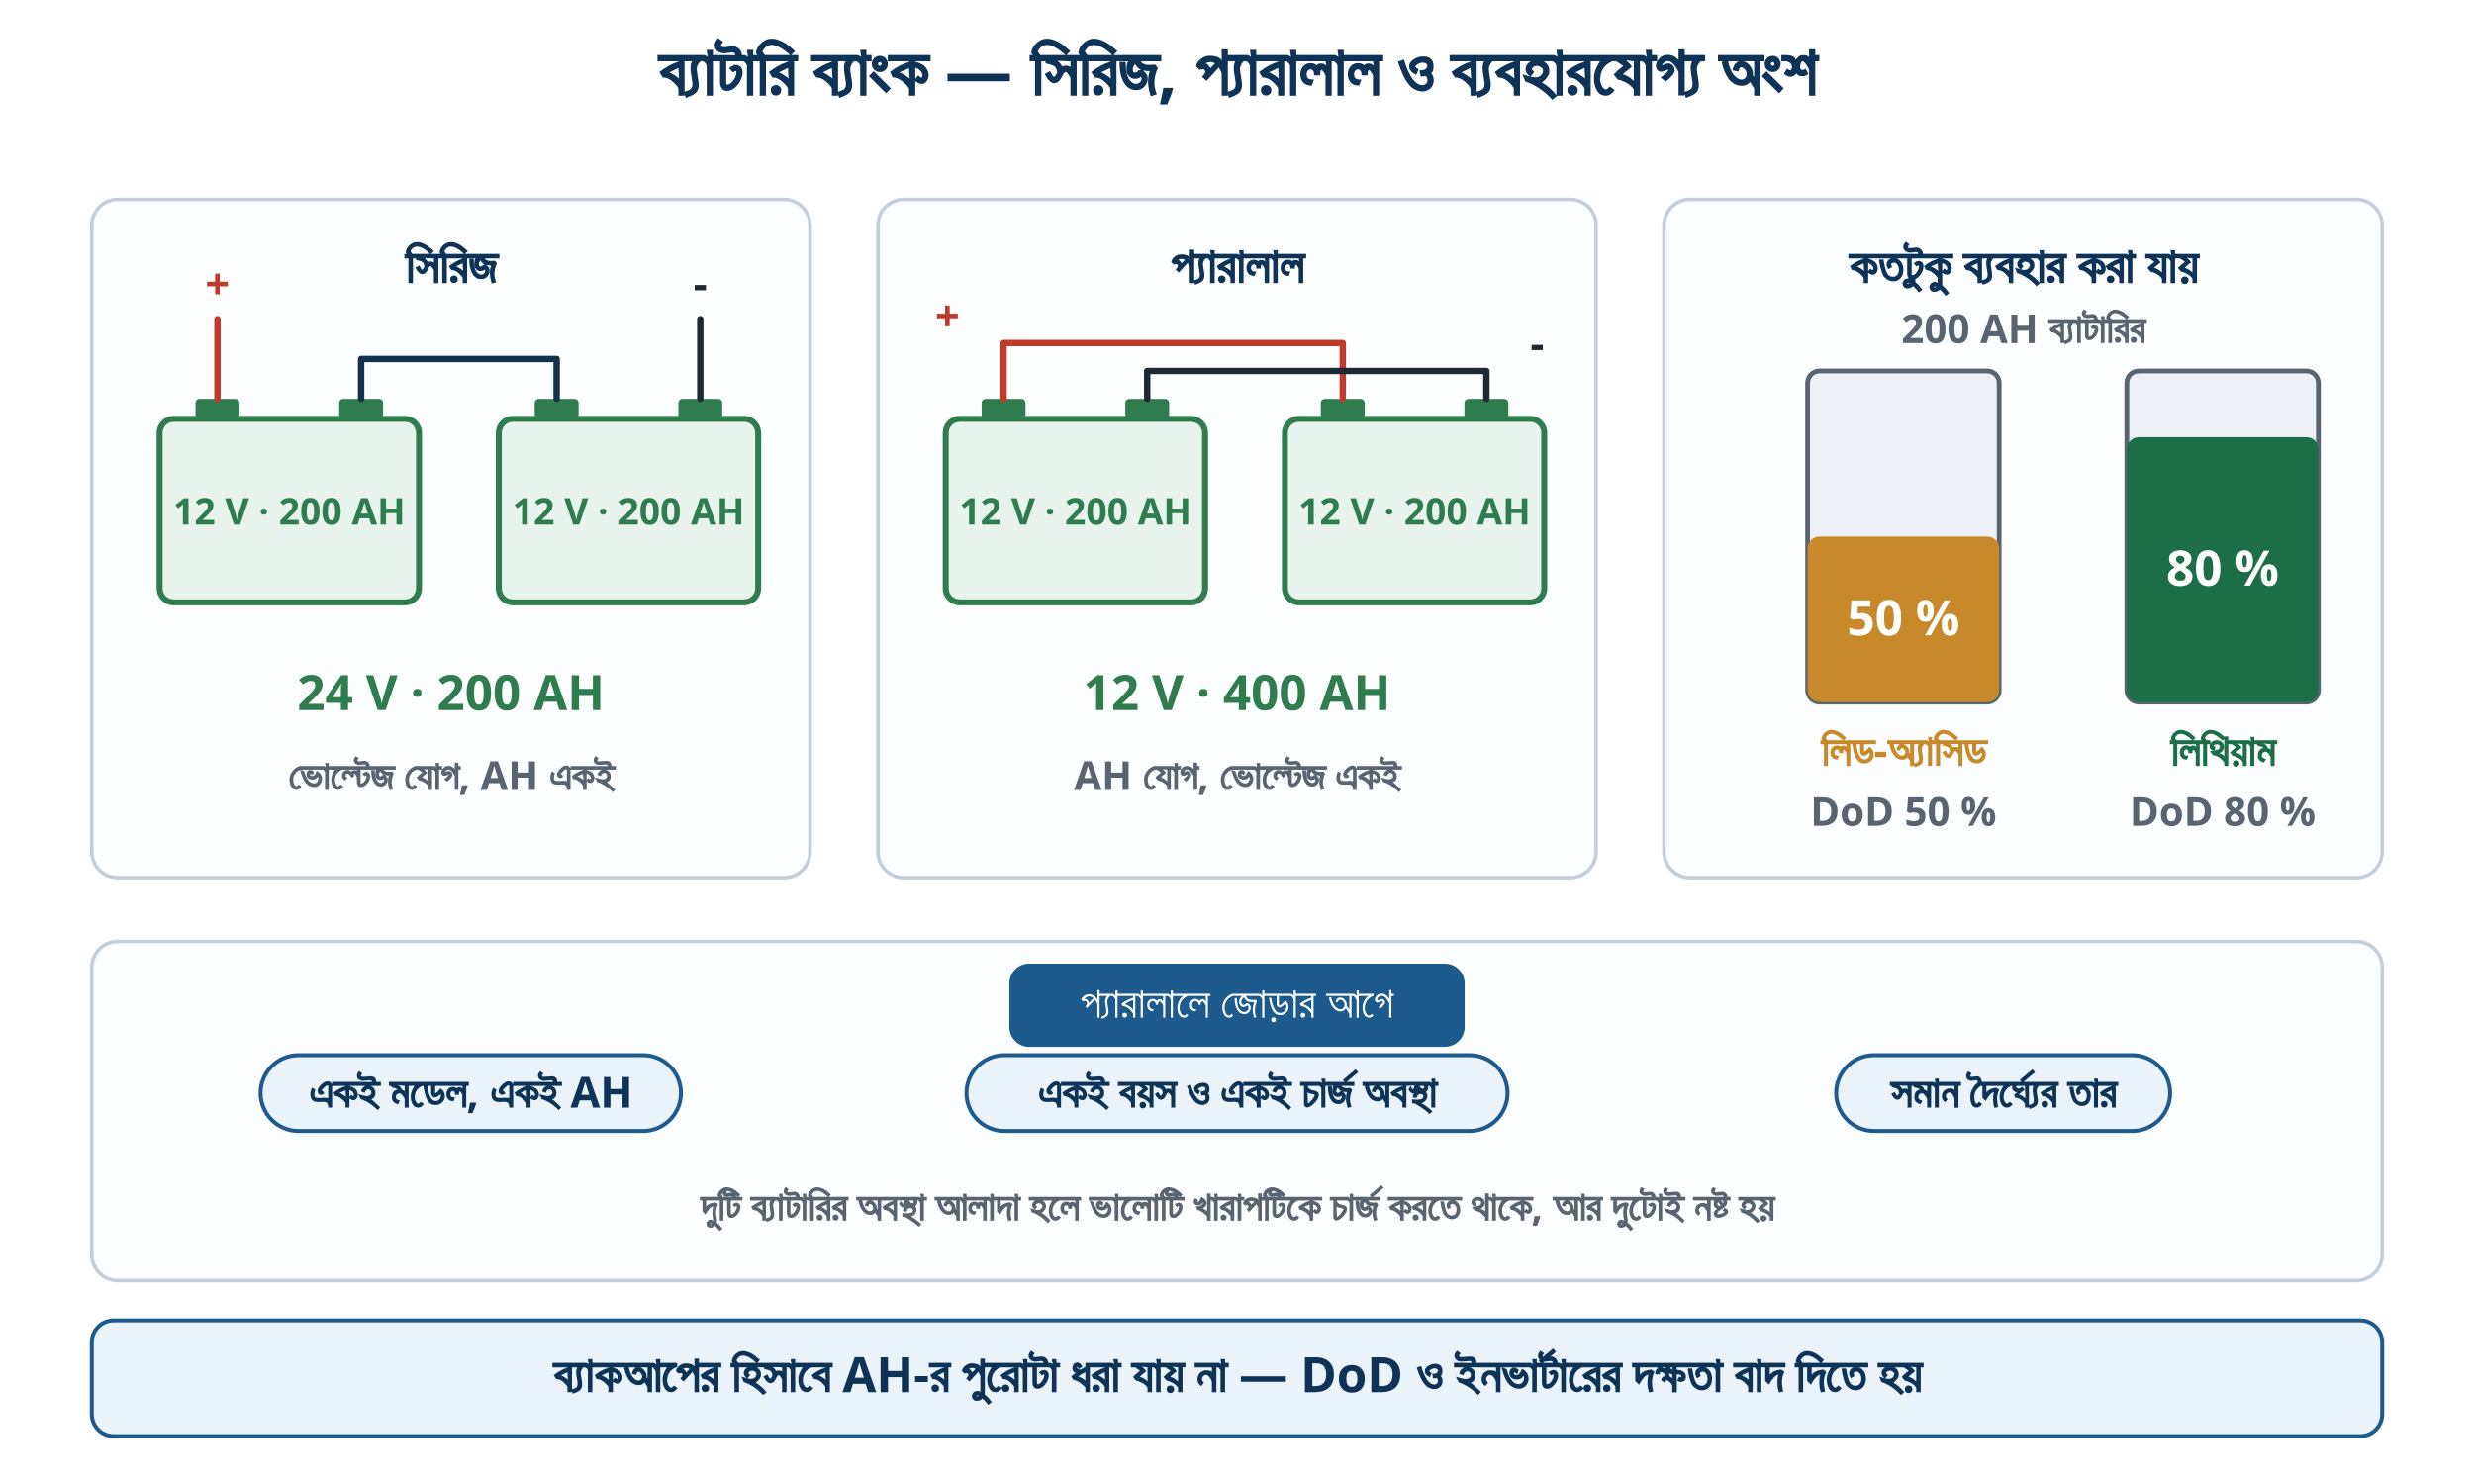
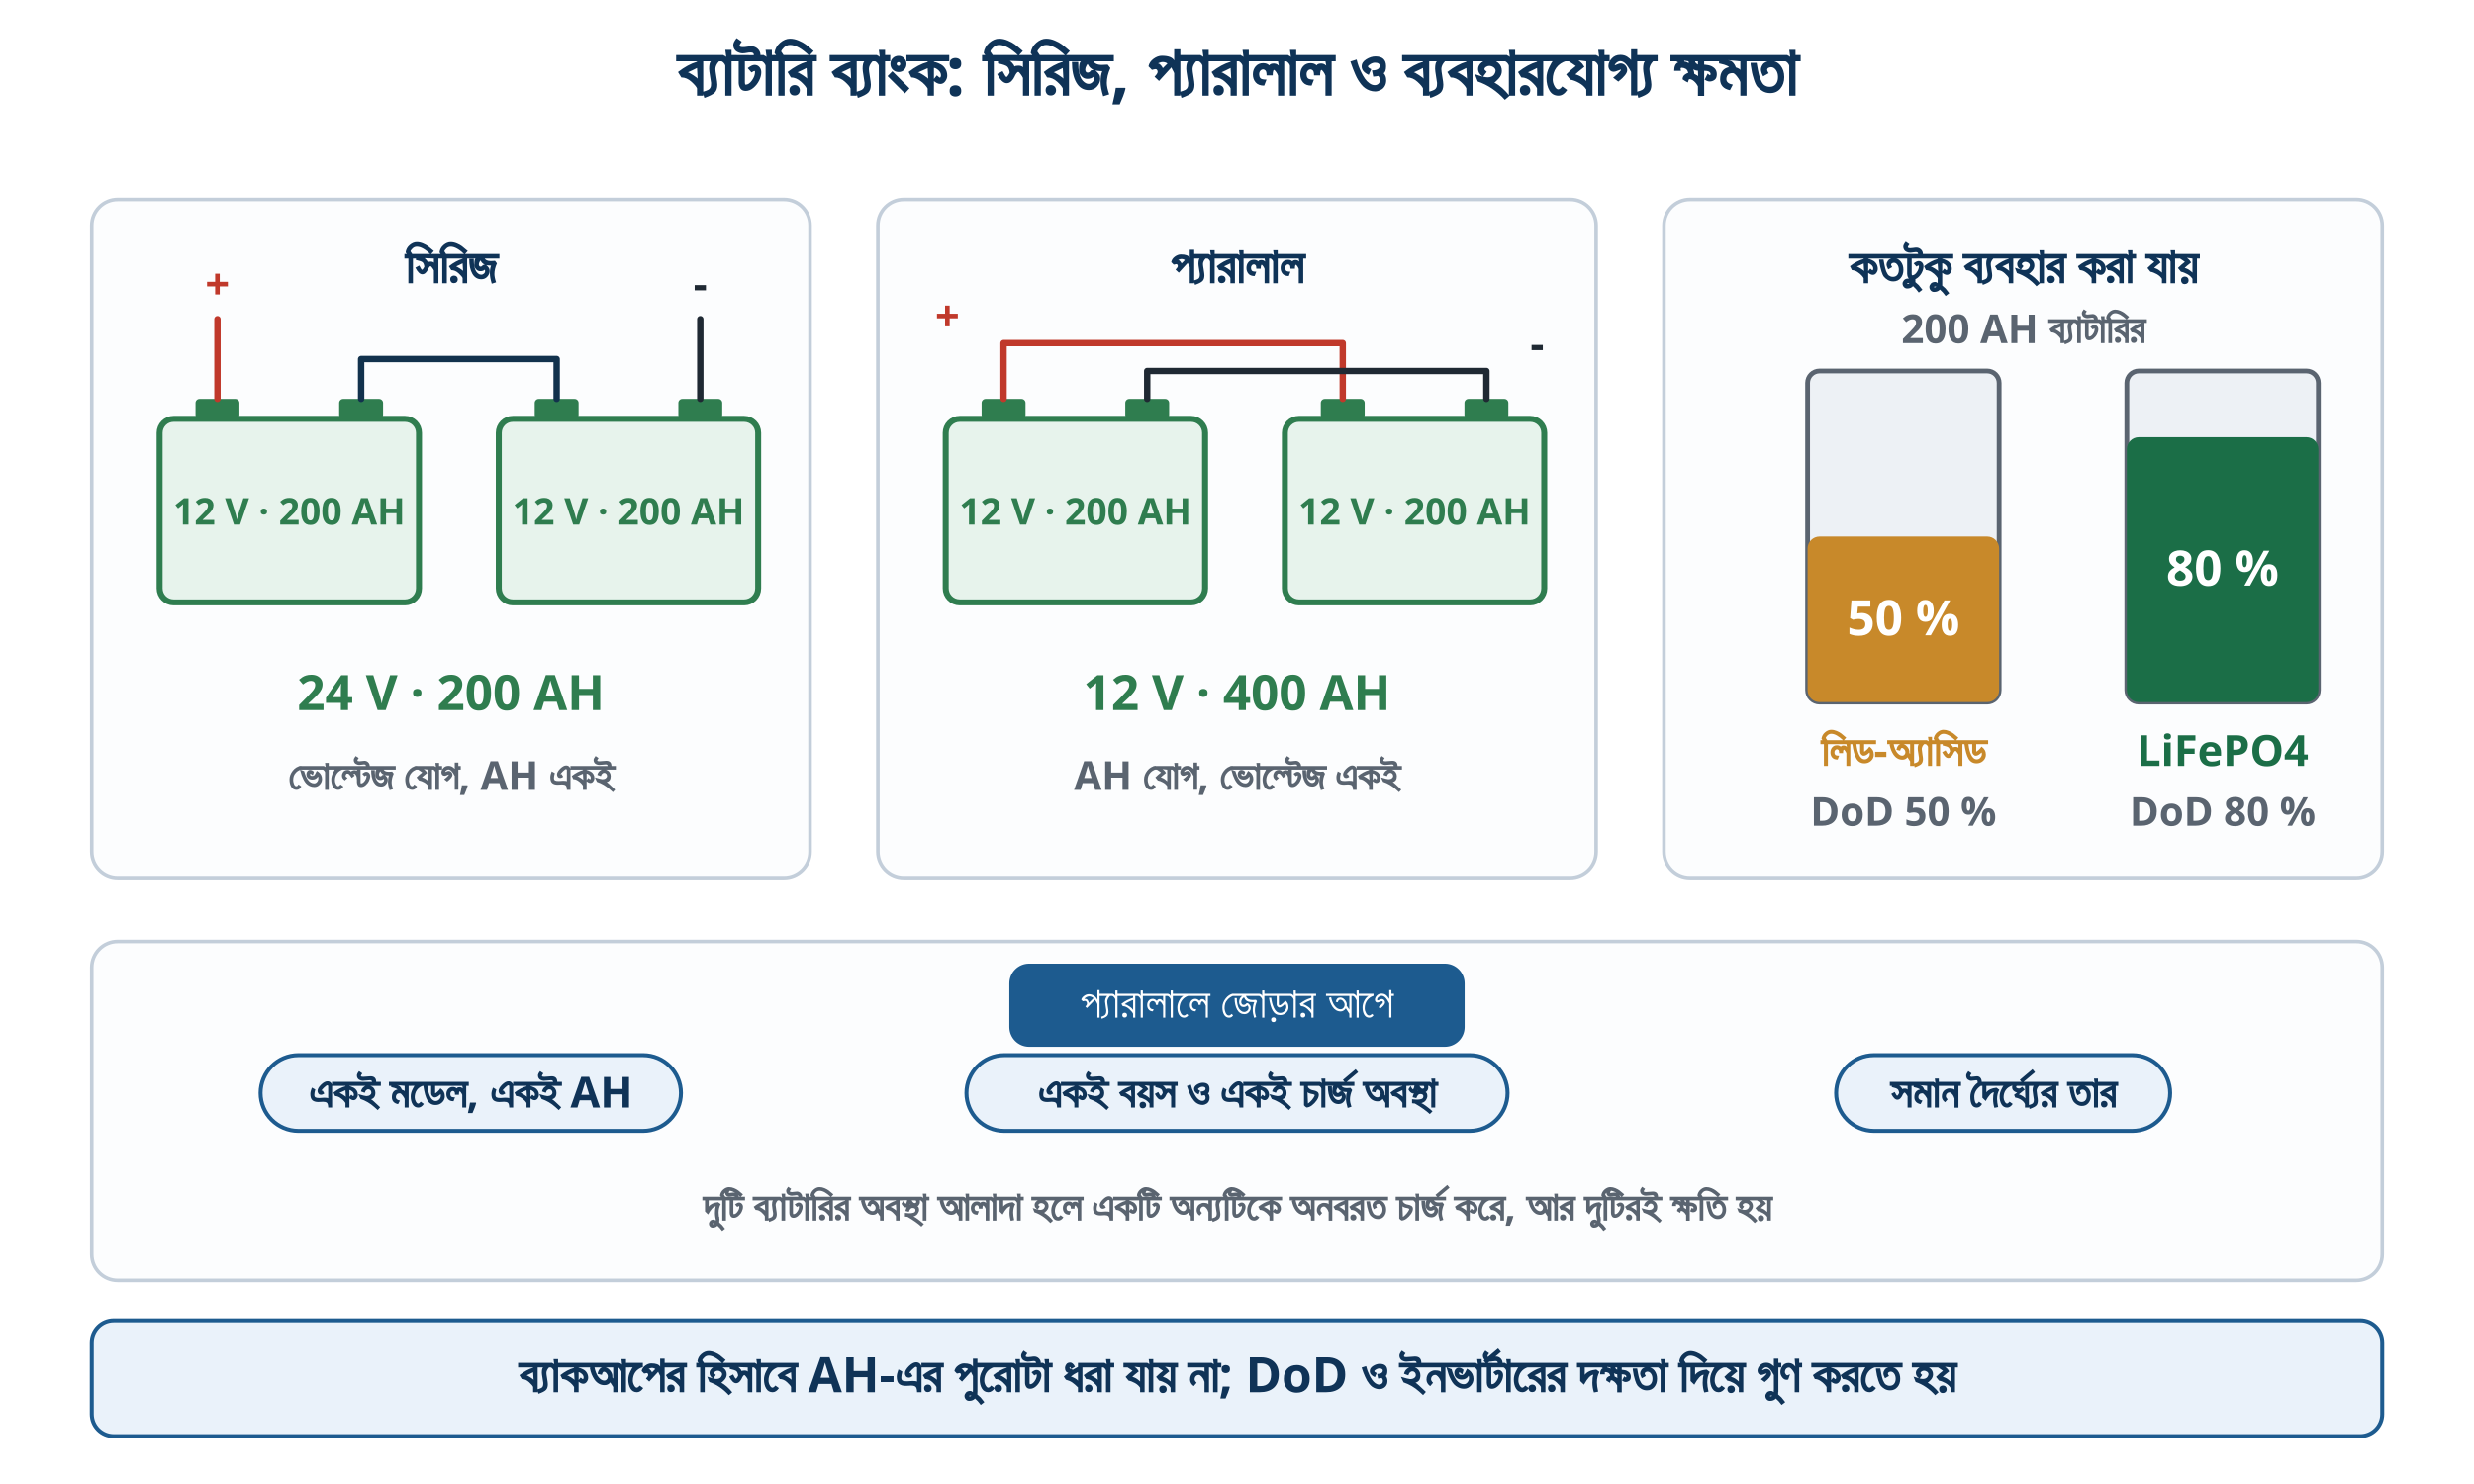
<svg xmlns="http://www.w3.org/2000/svg" width="1240" height="744" viewBox="0 0 1240 744">
  <rect width="1240" height="744" fill="#FFFFFF" />
-   <text x="620.0" y="48.0" font-family="Kalpurush" font-size="34" font-weight="700" fill="#0F3357" text-anchor="middle">ব্যাটারি ব্যাংক — সিরিজ, প্যারালাল ও ব্যবহারযোগ্য অংশ</text>
+   <text x="620.0" y="48.0" font-family="Kalpurush" font-size="34" font-weight="700" fill="#0F3357" text-anchor="middle">ব্যাটারি ব্যাংক: সিরিজ, প্যারালাল ও ব্যবহারযোগ্য ক্ষমতা</text>
  <rect x="46.0" y="100.0" width="360.0" height="340.0" rx="13" fill="#FCFDFE" stroke="#C3CEDA" stroke-width="1.8" />
  <text x="226.0" y="142.0" font-family="Kalpurush" font-size="24.5" font-weight="700" fill="#0F3357" text-anchor="middle">সিরিজ</text>
  <rect x="80.0" y="210.0" width="130.0" height="92.0" rx="7" fill="#E7F3EC" stroke="#2F7D4F" stroke-width="3" />
  <rect x="98.0" y="200.0" width="22.0" height="10.0" rx="2" fill="#2F7D4F" stroke="none" stroke-width="0" />
  <rect x="170.0" y="200.0" width="22.0" height="10.0" rx="2" fill="#2F7D4F" stroke="none" stroke-width="0" />
  <text x="145.0" y="263.0" font-family="Kalpurush" font-size="18.5" font-weight="700" fill="#2F7D4F" text-anchor="middle">12 V · 200 AH</text>
  <rect x="250.0" y="210.0" width="130.0" height="92.0" rx="7" fill="#E7F3EC" stroke="#2F7D4F" stroke-width="3" />
  <rect x="268.0" y="200.0" width="22.0" height="10.0" rx="2" fill="#2F7D4F" stroke="none" stroke-width="0" />
  <rect x="340.0" y="200.0" width="22.0" height="10.0" rx="2" fill="#2F7D4F" stroke="none" stroke-width="0" />
  <text x="315.0" y="263.0" font-family="Kalpurush" font-size="18.5" font-weight="700" fill="#2F7D4F" text-anchor="middle">12 V · 200 AH</text>
  <path d="M 181 200 L 181 180 L 279 180 L 279 200" fill="none" stroke="#12324D" stroke-width="3.2" stroke-linecap="round" stroke-linejoin="round" />
  <path d="M 109 200 L 109 160" fill="none" stroke="#C0392B" stroke-width="3.2" stroke-linecap="round" stroke-linejoin="round" />
  <path d="M 351 200 L 351 160" fill="none" stroke="#1F2933" stroke-width="3.2" stroke-linecap="round" stroke-linejoin="round" />
  <text x="109.0" y="150.0" font-family="Kalpurush" font-size="21.5" font-weight="700" fill="#C0392B" text-anchor="middle">+</text>
  <text x="351.0" y="150.0" font-family="Kalpurush" font-size="21.5" font-weight="700" fill="#1F2933" text-anchor="middle">-</text>
  <text x="226.0" y="356.0" font-family="Kalpurush" font-size="24.5" font-weight="700" fill="#2F7D4F" text-anchor="middle">24 V · 200 AH</text>
  <text x="226.0" y="396.0" font-family="Kalpurush" font-size="20" font-weight="700" fill="#5A6470" text-anchor="middle">ভোল্টেজ যোগ, AH একই</text>
  <rect x="440.0" y="100.0" width="360.0" height="340.0" rx="13" fill="#FCFDFE" stroke="#C3CEDA" stroke-width="1.8" />
  <text x="620.0" y="142.0" font-family="Kalpurush" font-size="24.5" font-weight="700" fill="#0F3357" text-anchor="middle">প্যারালাল</text>
  <rect x="474.0" y="210.0" width="130.0" height="92.0" rx="7" fill="#E7F3EC" stroke="#2F7D4F" stroke-width="3" />
  <rect x="492.0" y="200.0" width="22.0" height="10.0" rx="2" fill="#2F7D4F" stroke="none" stroke-width="0" />
  <rect x="564.0" y="200.0" width="22.0" height="10.0" rx="2" fill="#2F7D4F" stroke="none" stroke-width="0" />
  <text x="539.0" y="263.0" font-family="Kalpurush" font-size="18.5" font-weight="700" fill="#2F7D4F" text-anchor="middle">12 V · 200 AH</text>
  <rect x="644.0" y="210.0" width="130.0" height="92.0" rx="7" fill="#E7F3EC" stroke="#2F7D4F" stroke-width="3" />
  <rect x="662.0" y="200.0" width="22.0" height="10.0" rx="2" fill="#2F7D4F" stroke="none" stroke-width="0" />
  <rect x="734.0" y="200.0" width="22.0" height="10.0" rx="2" fill="#2F7D4F" stroke="none" stroke-width="0" />
  <text x="709.0" y="263.0" font-family="Kalpurush" font-size="18.5" font-weight="700" fill="#2F7D4F" text-anchor="middle">12 V · 200 AH</text>
  <path d="M 503 200 L 503 172 L 673 172 L 673 200" fill="none" stroke="#C0392B" stroke-width="3.2" stroke-linecap="round" stroke-linejoin="round" />
  <path d="M 575 200 L 575 186 L 745 186 L 745 200" fill="none" stroke="#1F2933" stroke-width="3.2" stroke-linecap="round" stroke-linejoin="round" />
  <text x="481.0" y="166.0" font-family="Kalpurush" font-size="21.5" font-weight="700" fill="#C0392B" text-anchor="end">+</text>
  <text x="767.0" y="180.0" font-family="Kalpurush" font-size="21.5" font-weight="700" fill="#1F2933" text-anchor="start">-</text>
  <text x="620.0" y="356.0" font-family="Kalpurush" font-size="24.5" font-weight="700" fill="#2F7D4F" text-anchor="middle">12 V · 400 AH</text>
  <text x="620.0" y="396.0" font-family="Kalpurush" font-size="20" font-weight="700" fill="#5A6470" text-anchor="middle">AH যোগ, ভোল্টেজ একই</text>
  <rect x="834.0" y="100.0" width="360.0" height="340.0" rx="13" fill="#FCFDFE" stroke="#C3CEDA" stroke-width="1.8" />
  <text x="1014.0" y="142.0" font-family="Kalpurush" font-size="24.5" font-weight="700" fill="#0F3357" text-anchor="middle">কতটুকু ব্যবহার করা যায়</text>
  <rect x="906.0" y="186.0" width="96.0" height="166.0" rx="6" fill="#EDF1F5" stroke="#5A6470" stroke-width="2.4" />
  <rect x="906.0" y="269.0" width="96.0" height="83.0" rx="6" fill="#C8892A" stroke="none" stroke-width="0" />
  <text x="954.0" y="318.5" font-family="Kalpurush" font-size="24.5" font-weight="700" fill="#FFFFFF" text-anchor="middle">50 %</text>
  <text x="954.0" y="384.0" font-family="Kalpurush" font-size="21.5" font-weight="700" fill="#C8892A" text-anchor="middle">লিড-অ্যাসিড</text>
  <text x="954.0" y="414.0" font-family="Kalpurush" font-size="20" font-weight="700" fill="#5A6470" text-anchor="middle">DoD 50 %</text>
  <rect x="1066.0" y="186.0" width="96.0" height="166.0" rx="6" fill="#EDF1F5" stroke="#5A6470" stroke-width="2.4" />
  <rect x="1066.0" y="219.2" width="96.0" height="132.8" rx="6" fill="#1B6E47" stroke="none" stroke-width="0" />
  <text x="1114.0" y="293.6" font-family="Kalpurush" font-size="24.5" font-weight="700" fill="#FFFFFF" text-anchor="middle">80 %</text>
-   <text x="1114.0" y="384.0" font-family="Kalpurush" font-size="21.5" font-weight="700" fill="#1B6E47" text-anchor="middle">লিথিয়াম</text>
+   <text x="1114.0" y="384.0" font-family="Kalpurush" font-size="21.5" font-weight="700" fill="#1B6E47" text-anchor="middle">LiFePO4</text>
  <text x="1114.0" y="414.0" font-family="Kalpurush" font-size="20" font-weight="700" fill="#5A6470" text-anchor="middle">DoD 80 %</text>
  <text x="1014.0" y="172.0" font-family="Kalpurush" font-size="20" font-weight="700" fill="#5A6470" text-anchor="middle">200 AH ব্যাটারির</text>
  <rect x="46.0" y="472.0" width="1148.0" height="170.0" rx="13" fill="#FCFDFE" stroke="#C3CEDA" stroke-width="1.8" />
  <rect x="506.8" y="484.0" width="226.4" height="39.9" rx="9" fill="#1D5B8F" stroke="#1D5B8F" stroke-width="1.8" />
  <text x="620.0" y="510.2" font-family="Kalpurush" font-size="21.5" font-weight="600" fill="#FFFFFF" text-anchor="middle">প্যারালালে জোড়ার আগে</text>
  <rect x="130.6" y="529.0" width="210.7" height="38.0" rx="19" fill="#EAF2FA" stroke="#1D5B8F" stroke-width="2" />
  <text x="236.0" y="555.3" font-family="Kalpurush" font-size="21.5" font-weight="700" fill="#0F3357" text-anchor="middle">একই মডেল, একই AH</text>
  <rect x="484.4" y="529.0" width="271.2" height="38.0" rx="19" fill="#EAF2FA" stroke="#1D5B8F" stroke-width="2" />
  <text x="620.0" y="555.3" font-family="Kalpurush" font-size="21.5" font-weight="700" fill="#0F3357" text-anchor="middle">একই বয়স ও একই চার্জ অবস্থা</text>
  <rect x="920.3" y="529.0" width="167.4" height="38.0" rx="19" fill="#EAF2FA" stroke="#1D5B8F" stroke-width="2" />
  <text x="1004.0" y="555.3" font-family="Kalpurush" font-size="21.5" font-weight="700" fill="#0F3357" text-anchor="middle">সমান দৈর্ঘ্যের তার</text>
-   <text x="620.0" y="612.0" font-family="Kalpurush" font-size="20" font-weight="700" fill="#5A6470" text-anchor="middle">দুটি ব্যাটারির অবস্থা আলাদা হলে ভালোটি খারাপটিকে চার্জ করতে থাকে, আর দুটোই নষ্ট হয়</text>
+   <text x="620.0" y="612.0" font-family="Kalpurush" font-size="20" font-weight="700" fill="#5A6470" text-anchor="middle">দুটি ব্যাটারির অবস্থা আলাদা হলে একটি অন্যটিকে অনবরত চার্জ করে, আর দুটিরই ক্ষতি হয়</text>
  <rect x="46.0" y="662.0" width="1148.0" height="58.0" rx="11" fill="#EAF2FA" stroke="#1D5B8F" stroke-width="2" />
-   <text x="620.0" y="698.0" font-family="Kalpurush" font-size="24.5" font-weight="700" fill="#0F3357" text-anchor="middle">ব্যাকআপের হিসাবে AH-র পুরোটা ধরা যায় না — DoD ও ইনভার্টারের দক্ষতা বাদ দিতে হয়</text>
+   <text x="620.0" y="698.0" font-family="Kalpurush" font-size="24.5" font-weight="700" fill="#0F3357" text-anchor="middle">ব্যাকআপের হিসাবে AH-এর পুরোটা ধরা যায় না; DoD ও ইনভার্টারের দক্ষতা দিয়ে গুণ করতে হয়</text>
</svg>
